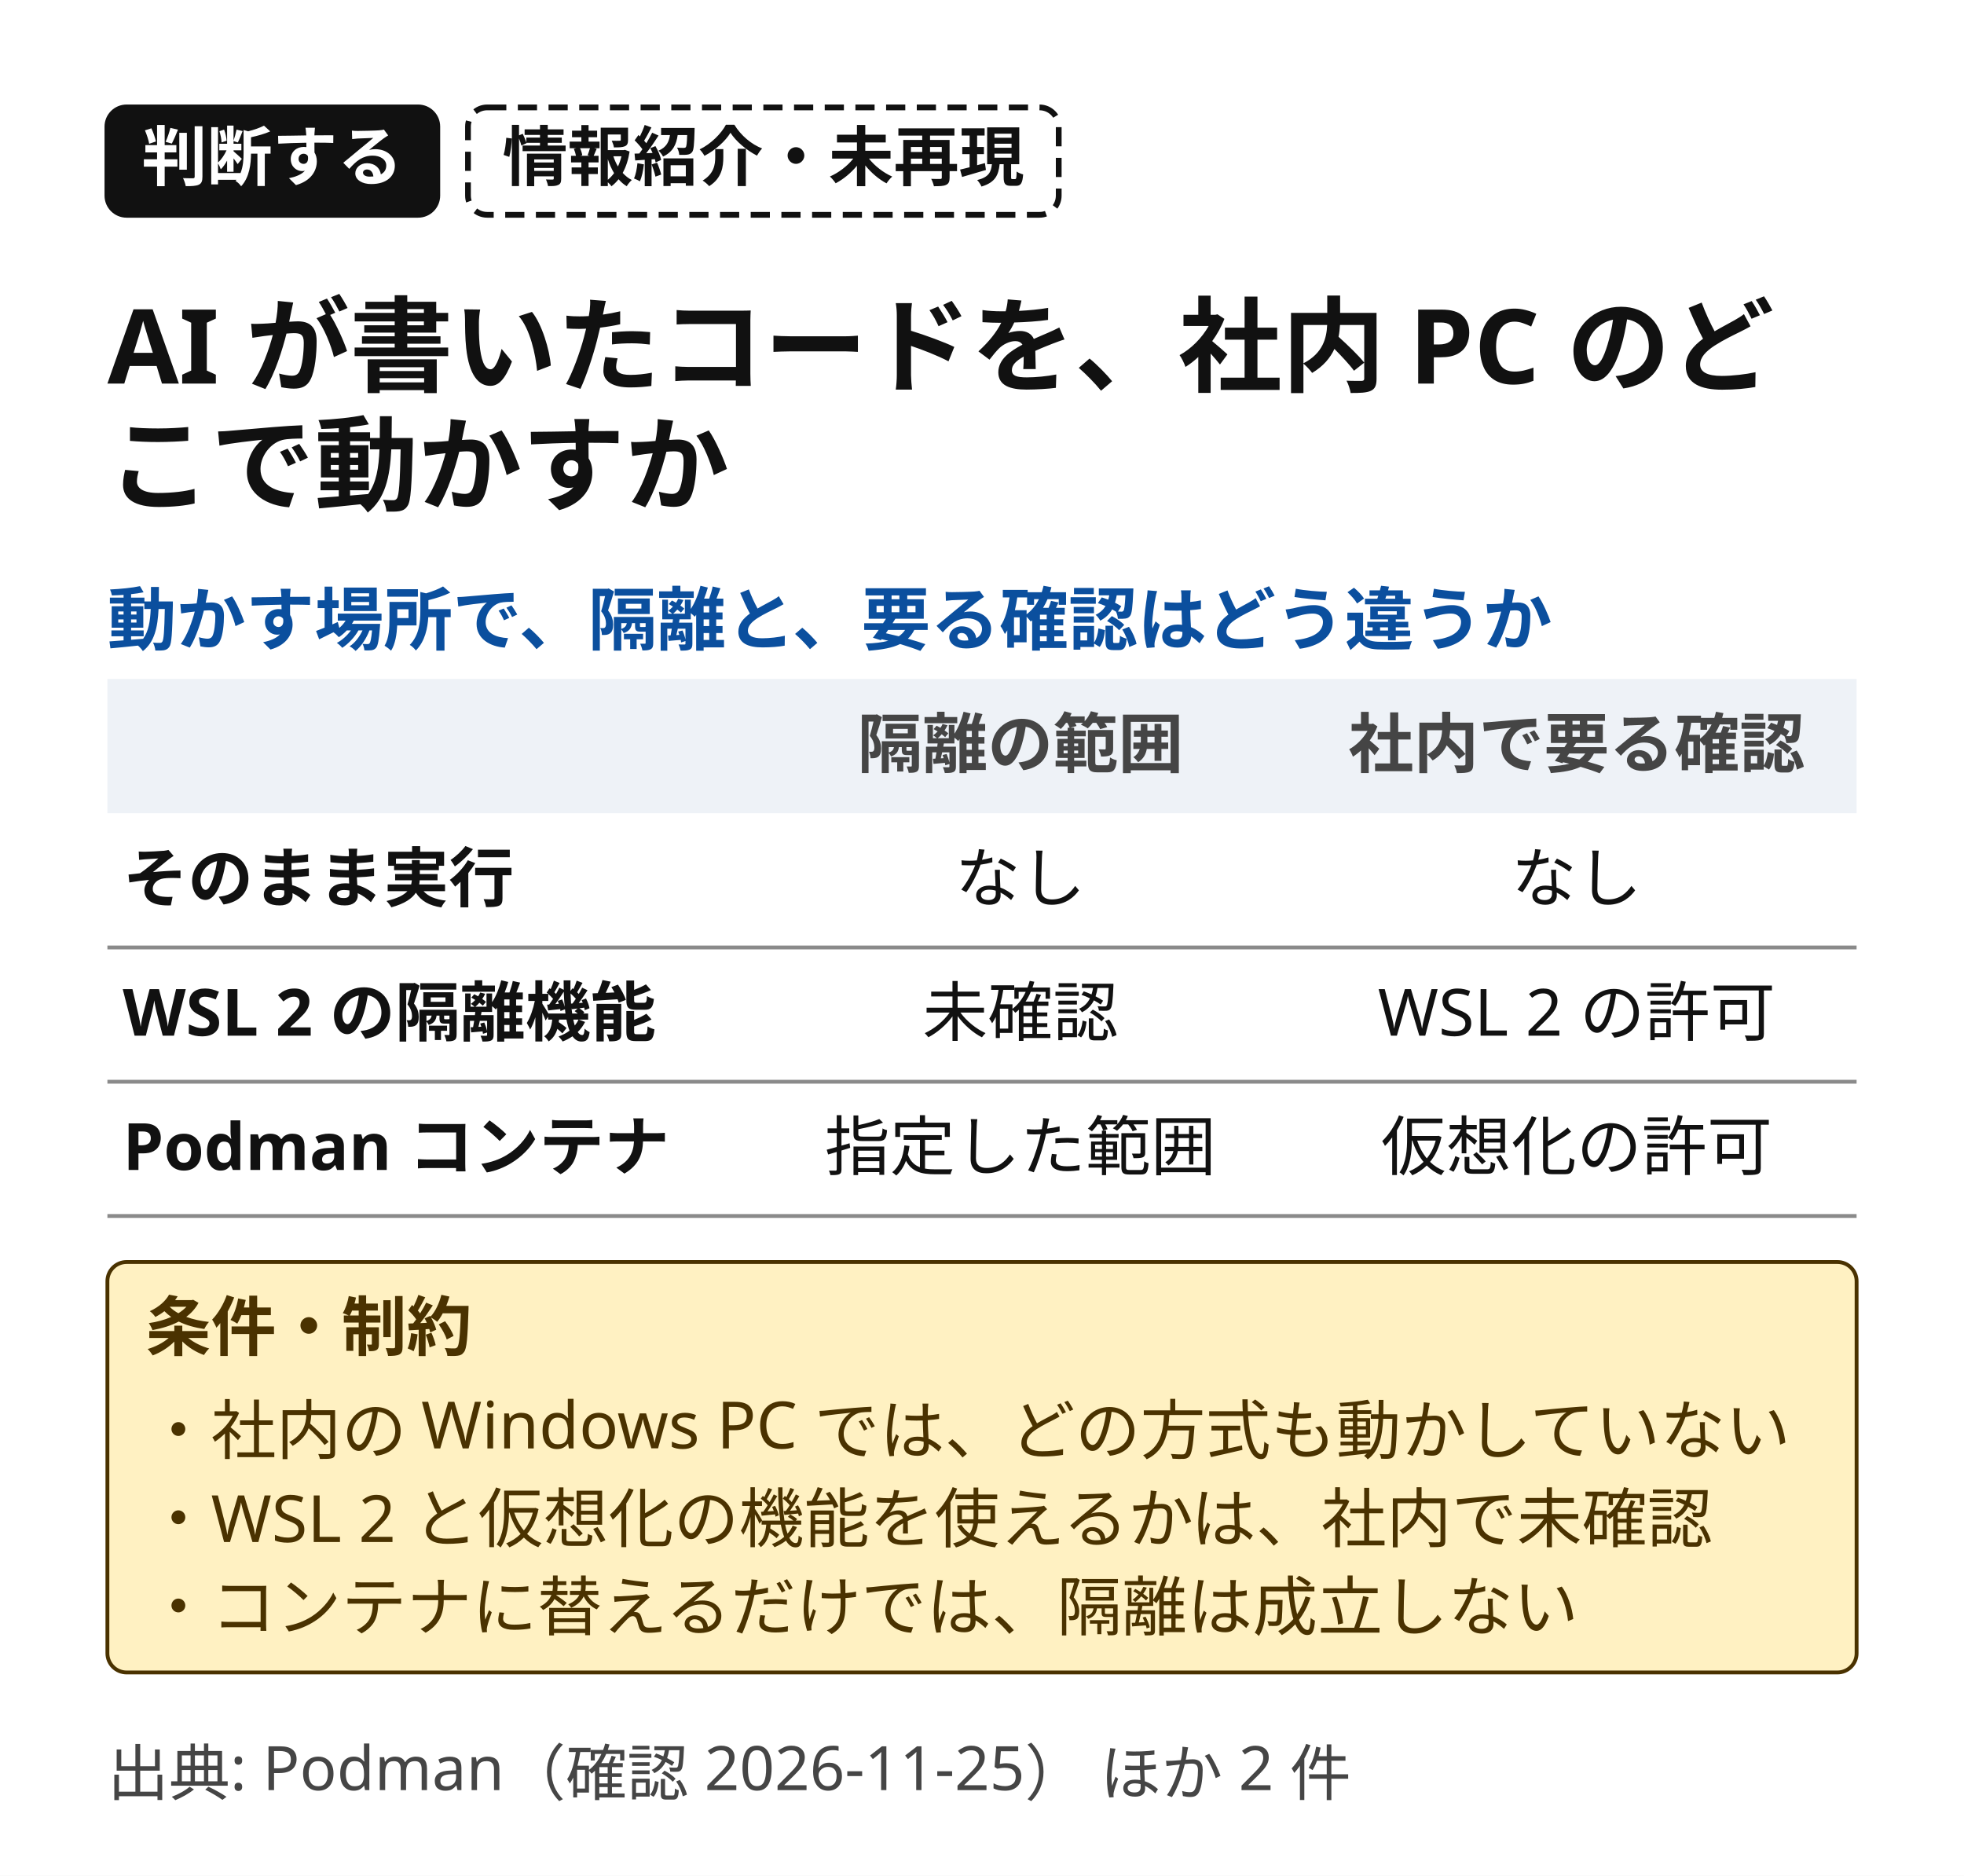
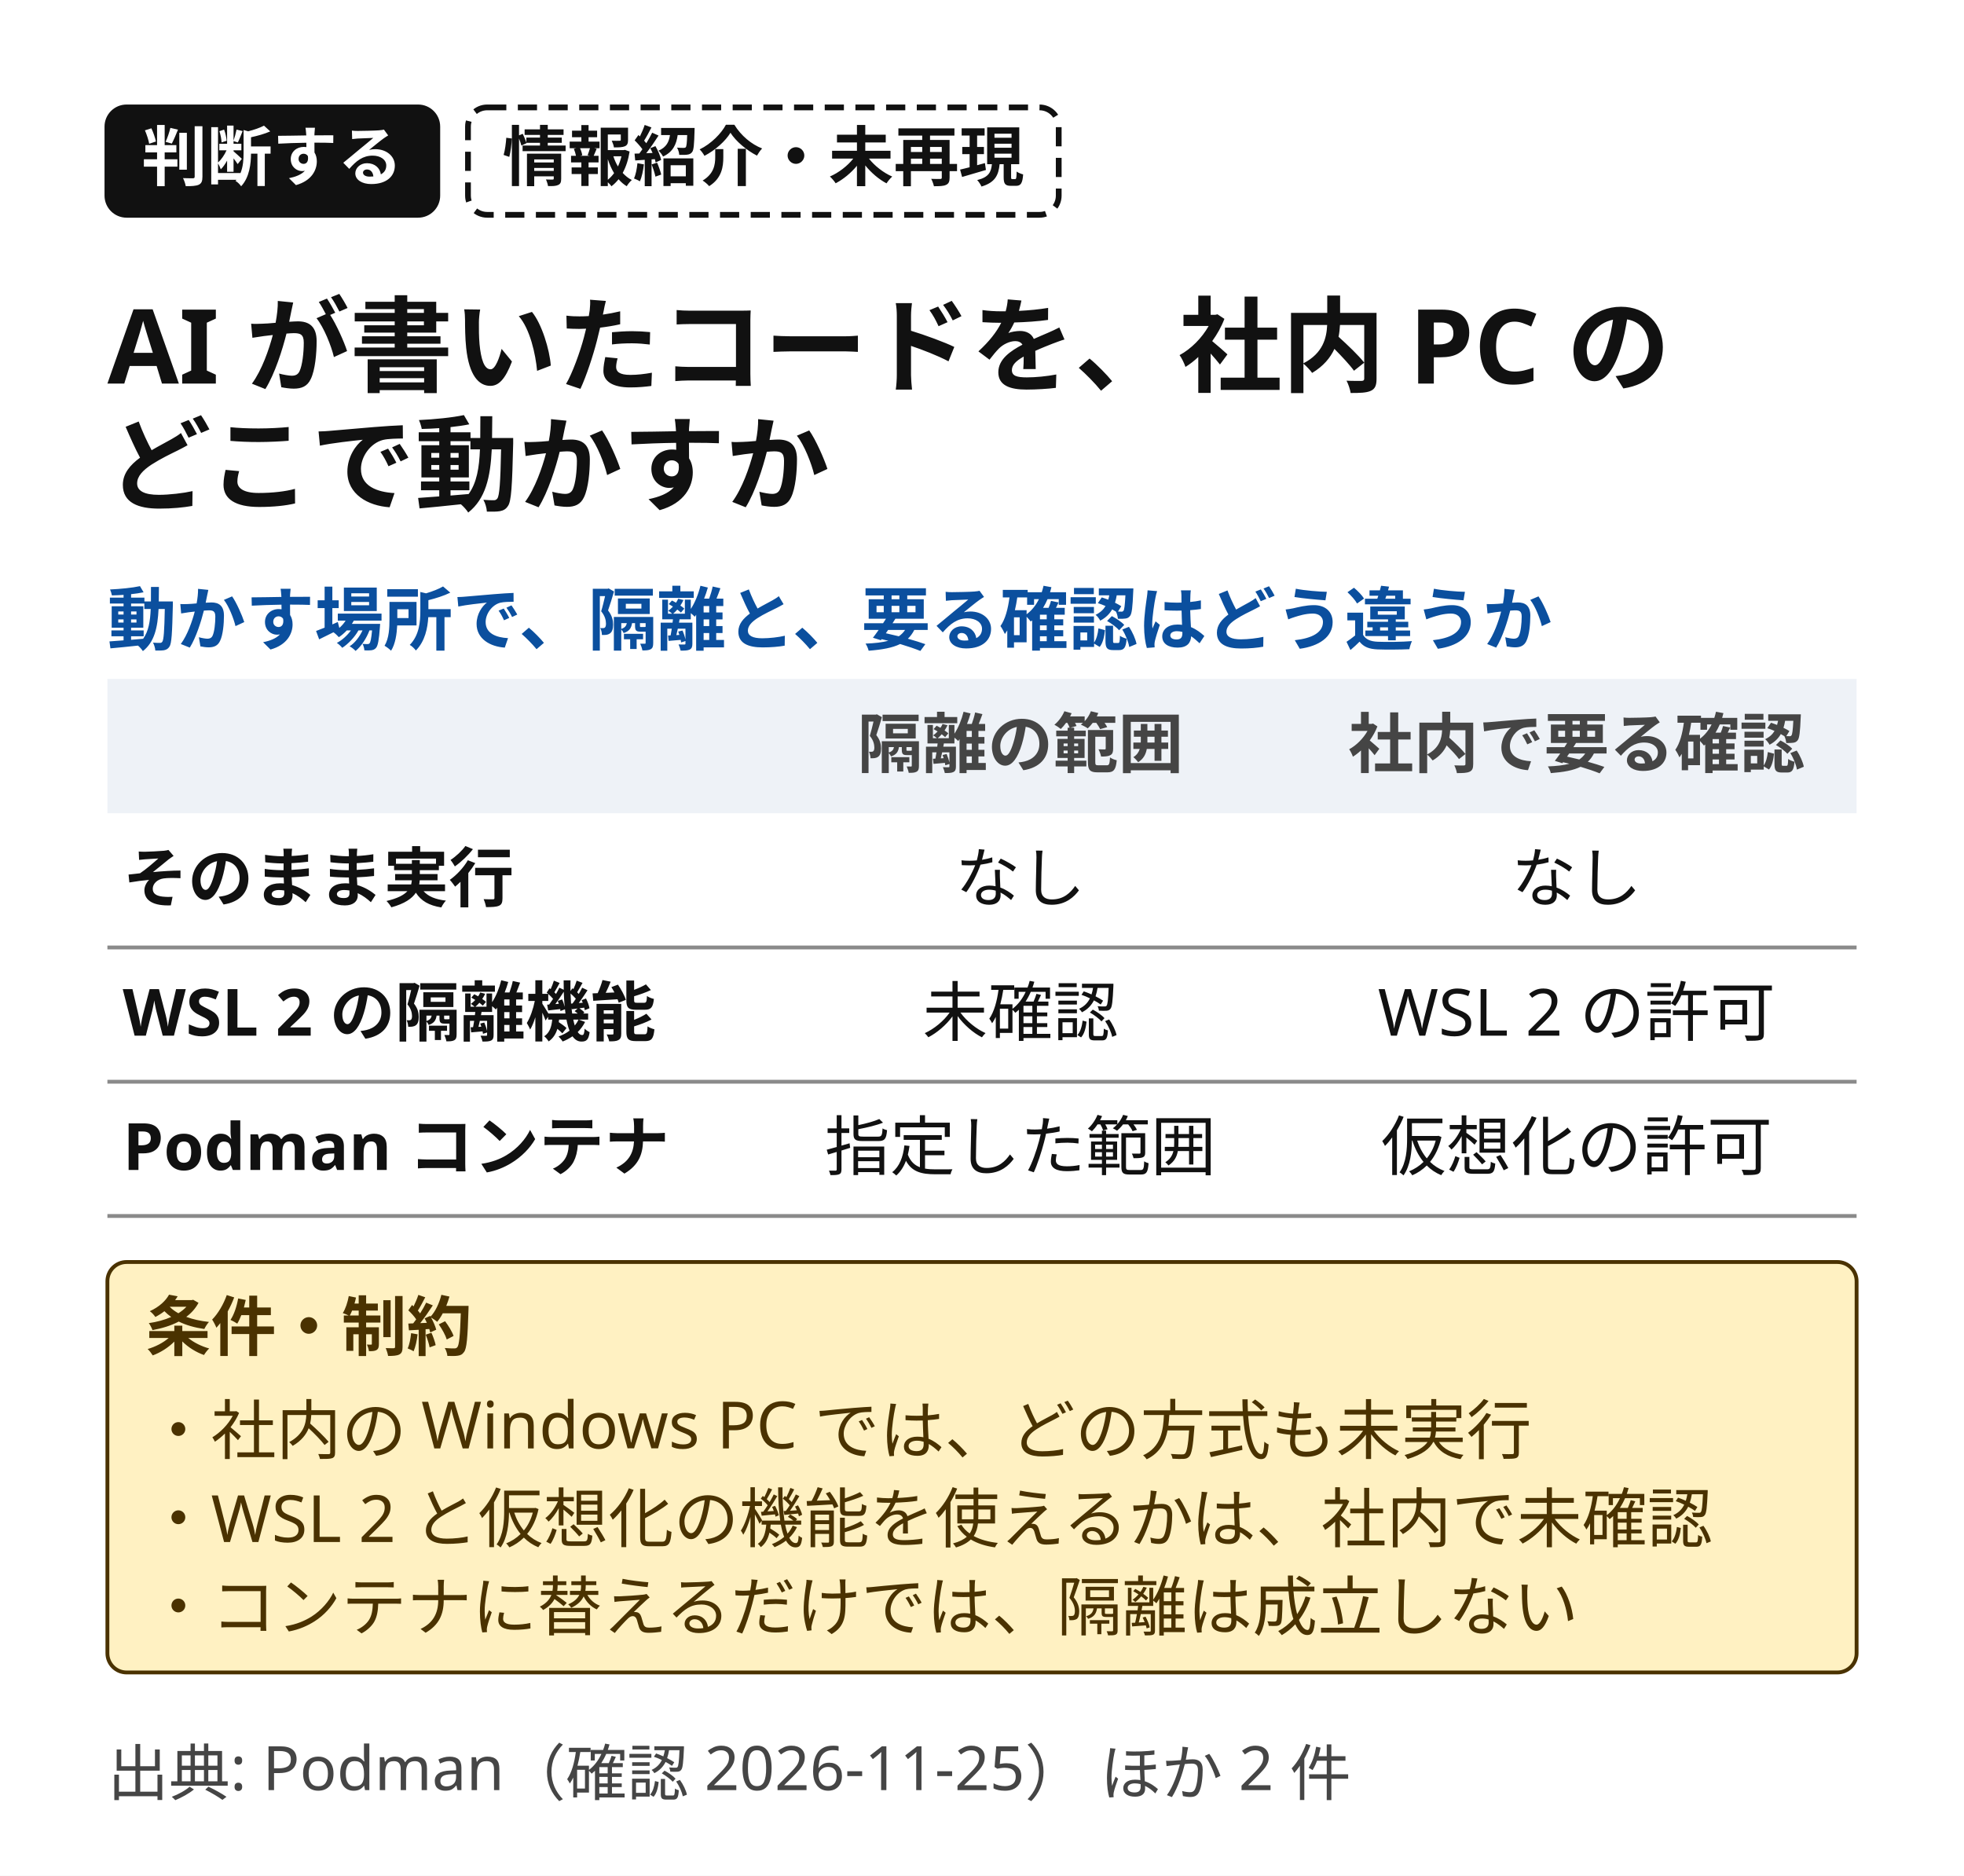
<svg xmlns="http://www.w3.org/2000/svg" viewBox="0 0 1024 978" width="1024" height="978" role="img" aria-label="判断する・情報紹介・未再現。AI が書いたコードを、社内 PC のどこで動かすか。図: 動かす場所で、隔離と、要る確認はどう違うか（内容は本文に文章で記載）" font-family="'Yu Gothic UI','Meiryo','Hiragino Sans','Noto Sans JP',sans-serif">
  <rect width="100%" height="100%" fill="#ffffff" />
  <rect x="56" y="56" width="172" height="56" rx="10" fill="#111111" stroke="#111111" stroke-width="3" />
  <text x="74" y="94" font-size="34" font-weight="700" fill="#ffffff" text-anchor="start">判断する</text>
  <rect x="244" y="56" width="308" height="56" rx="10" fill="#ffffff" stroke="#111111" stroke-width="3" stroke-dasharray="10 6" />
  <text x="262" y="94" font-size="34" font-weight="700" fill="#111111" text-anchor="start">情報紹介・未再現</text>
-   <text x="56" y="200" font-size="54" font-weight="700" fill="#111111" text-anchor="start">AI が書いたコードを、社内 PC のど</text>
-   <text x="56" y="262" font-size="54" font-weight="700" fill="#111111" text-anchor="start">こで動かすか</text>
+   <text x="56" y="200" font-size="54" font-weight="700" fill="#111111" text-anchor="start">AI が書いたコードを、社内 PC の</text>
+   <text x="56" y="262" font-size="54" font-weight="700" fill="#111111" text-anchor="start">どこで動かすか</text>
  <text x="56" y="336" font-size="36" font-weight="700" fill="#0b4f9e" text-anchor="start">動かす場所で、隔離と、要る確認はどう違うか</text>
  <rect x="56" y="354" width="912" height="70" fill="#eef2f7" />
  <text x="532" y="400" font-size="34" font-weight="700" fill="#454545" text-anchor="middle">隔離の範囲</text>
  <text x="822" y="400" font-size="34" font-weight="700" fill="#454545" text-anchor="middle">社内で要る確認</text>
  <text x="64" y="470" font-size="34" font-weight="700" fill="#111111" text-anchor="start">そのまま実行</text>
  <text x="532" y="470" font-size="34" font-weight="400" fill="#111111" text-anchor="middle">なし</text>
  <text x="822" y="470" font-size="34" font-weight="400" fill="#111111" text-anchor="middle">なし</text>
  <line x1="56" y1="494" x2="968" y2="494" stroke="#8a8a8a" stroke-width="2" />
  <text x="64" y="540" font-size="34" font-weight="700" fill="#111111" text-anchor="start">WSL 2 の隔離機能</text>
  <text x="532" y="540" font-size="34" font-weight="400" fill="#111111" text-anchor="middle">未確認</text>
  <text x="822" y="540" font-size="34" font-weight="400" fill="#111111" text-anchor="middle">WSL 2 の許可</text>
  <line x1="56" y1="564" x2="968" y2="564" stroke="#8a8a8a" stroke-width="2" />
  <text x="64" y="610" font-size="34" font-weight="700" fill="#111111" text-anchor="start">Podman コンテナ</text>
  <text x="532" y="610" font-size="34" font-weight="400" fill="#111111" text-anchor="middle">指定した範囲</text>
  <text x="822" y="610" font-size="34" font-weight="400" fill="#111111" text-anchor="middle">仮想化の許可</text>
  <line x1="56" y1="634" x2="968" y2="634" stroke="#8a8a8a" stroke-width="2" />
  <rect x="56" y="658" width="912" height="214" rx="10" fill="#fff1c2" stroke="#4a3200" stroke-width="2" />
  <text x="76" y="704" font-size="34" font-weight="700" fill="#4a3200" text-anchor="start">条件・制約</text>
-   <text x="76" y="758" font-size="34" font-weight="400" fill="#4a3200" text-anchor="start">・社内の Windows PC では、どの方式も動かしていない</text>
+   <text x="76" y="758" font-size="34" font-weight="400" fill="#4a3200" text-anchor="start">・社内の Windows PC では、どの方式も未実行</text>
  <text x="76" y="804" font-size="34" font-weight="400" fill="#4a3200" text-anchor="start">・WSL 2 と仮想化の機能を使えるかは、社内で未確認</text>
  <text x="76" y="850" font-size="34" font-weight="400" fill="#4a3200" text-anchor="start">・コンテナに替えるだけでは、隔離は成立しない</text>
  <text x="56" y="936" font-size="32" font-weight="400" fill="#454545" text-anchor="start">出典: Podman（確認 2026-11-25） ほか 2 件</text>
</svg>
